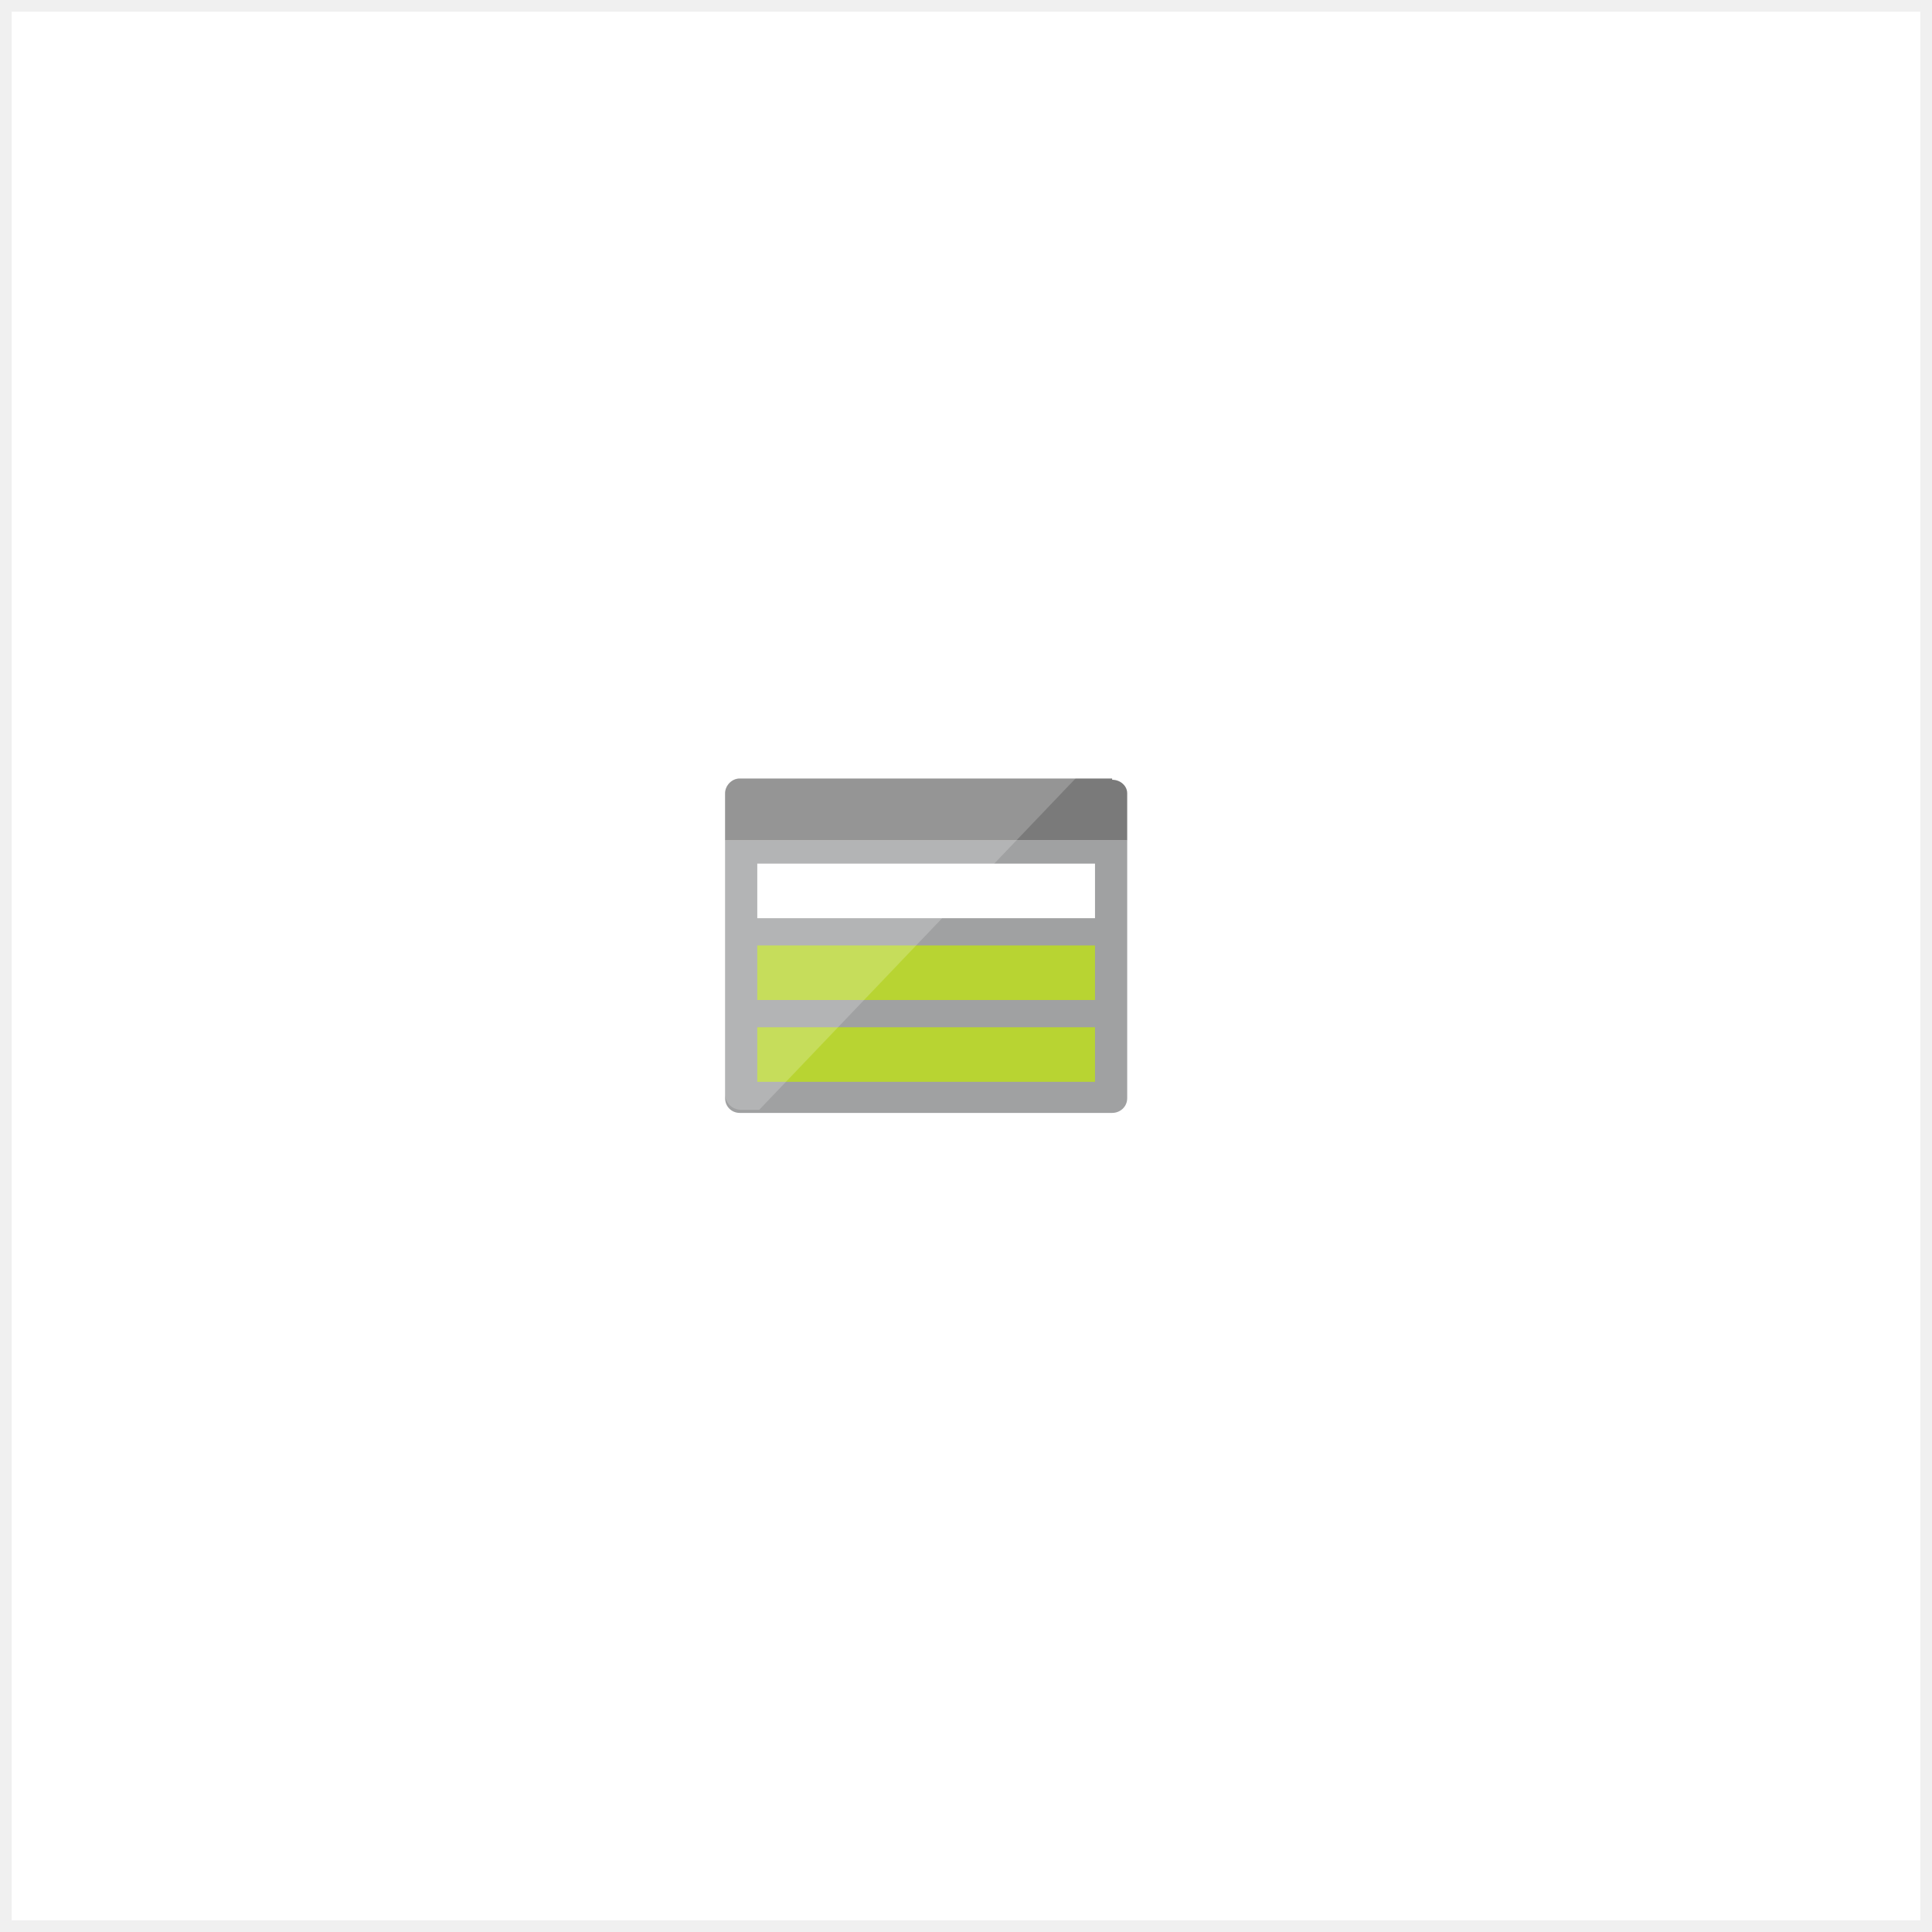
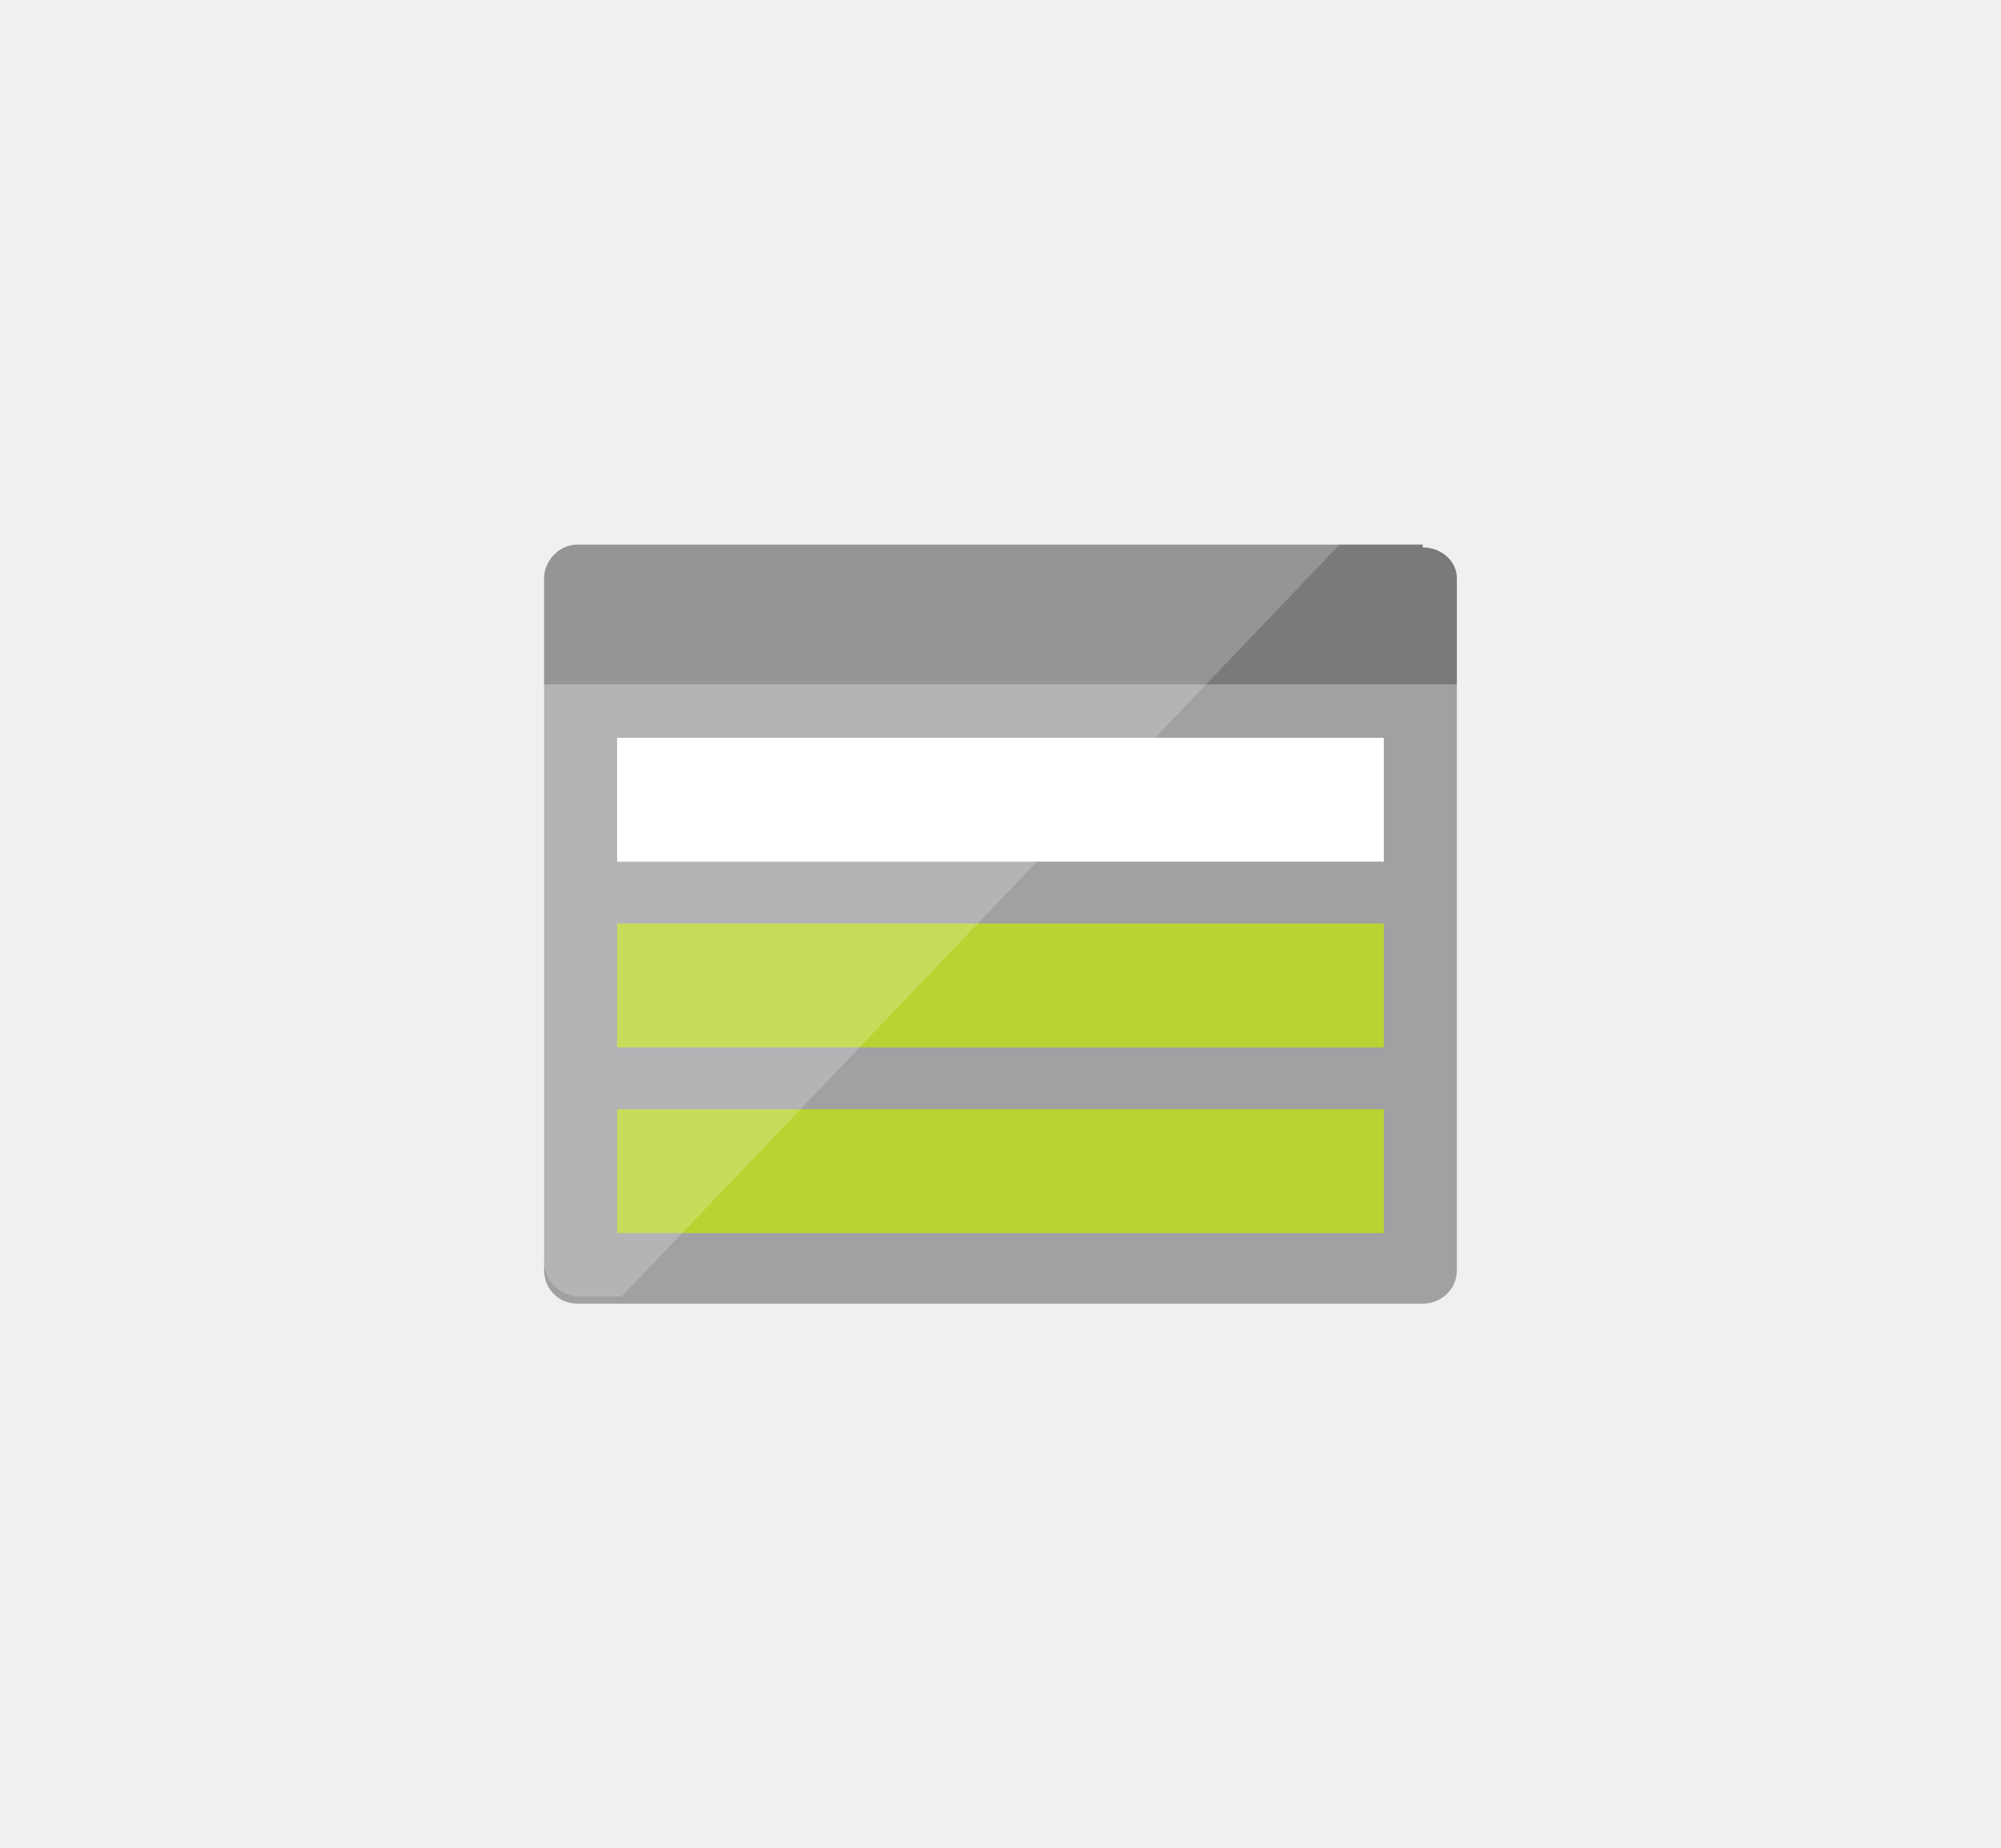
- <svg xmlns="http://www.w3.org/2000/svg" xmlns:ns1="http://schemas.microsoft.com/visio/2003/SVGExtensions/" width="0.857in" height="0.857in" viewBox="0 0 61.695 61.695" xml:space="preserve" color-interpolation-filters="sRGB" class="st9">
-   <ns1:documentProperties ns1:langID="3082" ns1:viewMarkup="false" />
+ <svg xmlns="http://www.w3.org/2000/svg" xmlns:ns1="http://schemas.microsoft.com/visio/2003/SVGExtensions/" width="0.391in" height="0.361in" viewBox="0 0 28.14 25.989" xml:space="preserve" color-interpolation-filters="sRGB" class="st9">
+   <ns1:documentProperties ns1:langID="3082" ns1:metric="true" ns1:viewMarkup="false" />
  <style type="text/css">
	
- 		.st1 {fill:#ffffff;stroke:none;stroke-linecap:round;stroke-linejoin:round;stroke-width:0.75}
- 		.st2 {fill:#a0a1a2;stroke:none;stroke-linecap:butt;stroke-width:7.65}
- 		.st3 {fill:#7a7a7a;stroke:none;stroke-width:1}
+ 		.st1 {fill:#a0a1a2;stroke:none;stroke-linecap:butt;stroke-width:7.65}
+ 		.st2 {fill:#7a7a7a;stroke:none;stroke-width:1}
+ 		.st3 {fill:none;stroke:none;stroke-width:1}
		.st4 {fill:none}
		.st5 {stroke:none;stroke-linecap:butt;stroke-width:7.65}
		.st6 {fill:#b8d432;stroke:none;stroke-linecap:butt;stroke-width:7.65}
		.st7 {fill:#ffffff;stroke:none;stroke-linecap:butt;stroke-width:7.65}
		.st8 {fill:#ffffff;fill-opacity:0.2;stroke:none;stroke-linecap:butt;stroke-width:7.65}
		.st9 {fill:none;fill-rule:evenodd;font-size:12px;overflow:visible;stroke-linecap:square;stroke-miterlimit:3}
	
	</style>
  <g ns1:mID="0" ns1:index="1" ns1:groupContext="foregroundPage">
-     <ns1:pageProperties ns1:drawingScale="1" ns1:pageScale="1" ns1:drawingUnits="19" ns1:shadowOffsetX="9" ns1:shadowOffsetY="-9" />
-     <g id="group1-1" transform="translate(0.375,-0.374999)" ns1:mID="1" ns1:groupContext="group">
-       <g id="group2-2" ns1:mID="2" ns1:groupContext="group">
-         <g id="group3-3" ns1:mID="3" ns1:groupContext="group">
-           <g id="shape4-4" ns1:mID="4" ns1:groupContext="shape">
-             <rect x="0" y="0.75" width="60.945" height="60.945" class="st1" />
+     <ns1:pageProperties ns1:drawingScale="1" ns1:pageScale="1" ns1:drawingUnits="19" ns1:shadowOffsetX="8.99999" ns1:shadowOffsetY="-8.99999" />
+     <g id="group33-1" transform="translate(7.64999,-7.64999)" ns1:mID="33" ns1:groupContext="group">
+       <g id="shape34-2" ns1:mID="34" ns1:groupContext="shape">
+         <path d="M0 25.52 C0 25.78 0.2 25.99 0.47 25.99 L12.36 25.99 C12.61 25.99 12.84 25.8 12.84 25.52 L12.84 17.28 L0         17.28 L0 25.52 Z" class="st1" />
+       </g>
+       <g id="group35-4" transform="translate(3.19744E-14,-8.70859)" ns1:mID="35" ns1:groupContext="group">
+         <g id="shape36-5" ns1:mID="36" ns1:groupContext="shape">
+           <path d="M12.36 24.02 L0.47 24.02 C0.2 24.02 0 24.26 0 24.49 L0 25.99 L12.84 25.99 L12.84 24.49 C12.84 24.26          12.63 24.06 12.36 24.06 L12.36 24.02 Z" class="st2" />
+         </g>
+         <g id="group37-7" ns1:mID="37" ns1:groupContext="group">
+           <g id="shape38-8" ns1:mID="38" ns1:groupContext="shape">
+             <path d="M12.36 24.02 L0.47 24.02 C0.2 24.02 0 24.26 0 24.49 L0 25.99 L12.84 25.99 L12.84 24.49 C12.84 24.26           12.63 24.06 12.36 24.06 L12.36 24.02 Z" class="st3" />
+           </g>
+           <g id="shape39-10" ns1:mID="39" ns1:groupContext="shape">
+             <path d="M12.36 24.02 L0.47 24.02 C0.2 24.02 0 24.26 0 24.49 L0 25.99 L12.84 25.99 L12.84 24.49 C12.84 24.26           12.63 24.06 12.36 24.06 L12.36 24.02 Z" class="st4" />
+             <path d="M12.36 24.02 L0.47 24.02 C0.2 24.02 0 24.26 0 24.49 L0 25.99 L12.84 25.99 L12.84 24.49 C12.84 24.26           12.63 24.06 12.36 24.06" class="st5" />
          </g>
        </g>
      </g>
-     </g>
-     <g id="group215-6" transform="translate(23.155,-26.151)" ns1:mID="215" ns1:groupContext="group">
-       <g id="shape216-7" ns1:mID="216" ns1:groupContext="shape">
-         <path d="M0 61.22 C0 61.48 0.2 61.69 0.47 61.69 L12.36 61.69 C12.61 61.69 12.84 61.5 12.84 61.22 L12.84 52.98 L0         52.98 L0 61.22 Z" class="st2" />
+       <g id="shape40-13" ns1:mID="40" ns1:groupContext="shape" transform="translate(1.02711,-3.60568)">
+         <rect x="0" y="24.248" width="10.785" height="1.742" class="st6" />
      </g>
-       <g id="group217-9" transform="translate(0,-8.7086)" ns1:mID="217" ns1:groupContext="group">
-         <g id="shape218-10" ns1:mID="218" ns1:groupContext="shape">
-           <path d="M12.36 59.72 L0.47 59.72 C0.2 59.72 0 59.96 0 60.19 L0 61.69 L12.84 61.69 L12.84 60.19 C12.84 59.96          12.63 59.76 12.36 59.76 L12.36 59.72 Z" class="st3" />
-         </g>
-         <g id="shape219-12" ns1:mID="219" ns1:groupContext="shape">
-           <path d="M12.36 59.72 L0.47 59.72 C0.2 59.72 0 59.96 0 60.19 L0 61.69 L12.84 61.69 L12.84 60.19 C12.84 59.96          12.63 59.76 12.36 59.76 L12.36 59.72 Z" class="st4" />
-           <path d="M12.36 59.72 L0.47 59.72 C0.2 59.72 0 59.96 0 60.19 L0 61.69 L12.84 61.69 L12.84 60.19 C12.84 59.96          12.63 59.76 12.36 59.76" class="st5" />
-         </g>
+       <g id="shape41-15" ns1:mID="41" ns1:groupContext="shape" transform="translate(1.02711,-6.21818)">
+         <rect x="0" y="24.248" width="10.785" height="1.742" class="st7" />
      </g>
-       <g id="shape220-15" ns1:mID="220" ns1:groupContext="shape" transform="translate(1.02711,-3.61059)">
-         <rect x="0" y="59.953" width="10.785" height="1.742" class="st6" />
+       <g id="shape42-17" ns1:mID="42" ns1:groupContext="shape" transform="translate(1.02711,-0.993183)">
+         <rect x="0" y="24.248" width="10.785" height="1.742" class="st6" />
      </g>
-       <g id="shape221-17" ns1:mID="221" ns1:groupContext="shape" transform="translate(1.02711,-6.22309)">
-         <rect x="0" y="59.953" width="10.785" height="1.742" class="st7" />
-       </g>
-       <g id="shape222-19" ns1:mID="222" ns1:groupContext="shape" transform="translate(1.02711,-0.998094)">
-         <rect x="0" y="59.953" width="10.785" height="1.742" class="st6" />
-       </g>
-       <g id="shape223-21" ns1:mID="223" ns1:groupContext="shape" transform="translate(-6.39488E-14,-0.0995013)">
-         <path d="M0.51 51.1 C0.24 51.1 0 51.31 0 51.59 L0 53.42 L0 54.23 L0 61.19 C0 61.48 0.24 61.69 0.51 61.69 L1.09 61.69         L11.2 51.1 L0.51 51.1 Z" class="st8" />
+       <g id="shape43-19" ns1:mID="43" ns1:groupContext="shape" transform="translate(2.29816E-14,-0.0995012)">
+         <path d="M0.51 15.4 C0.24 15.4 0 15.61 0 15.89 L0 17.72 L0 18.53 L0 25.49 C0 25.78 0.24 25.99 0.51 25.99 L1.09 25.99         L11.2 15.4 L0.51 15.4 Z" class="st8" />
      </g>
    </g>
  </g>
</svg>
